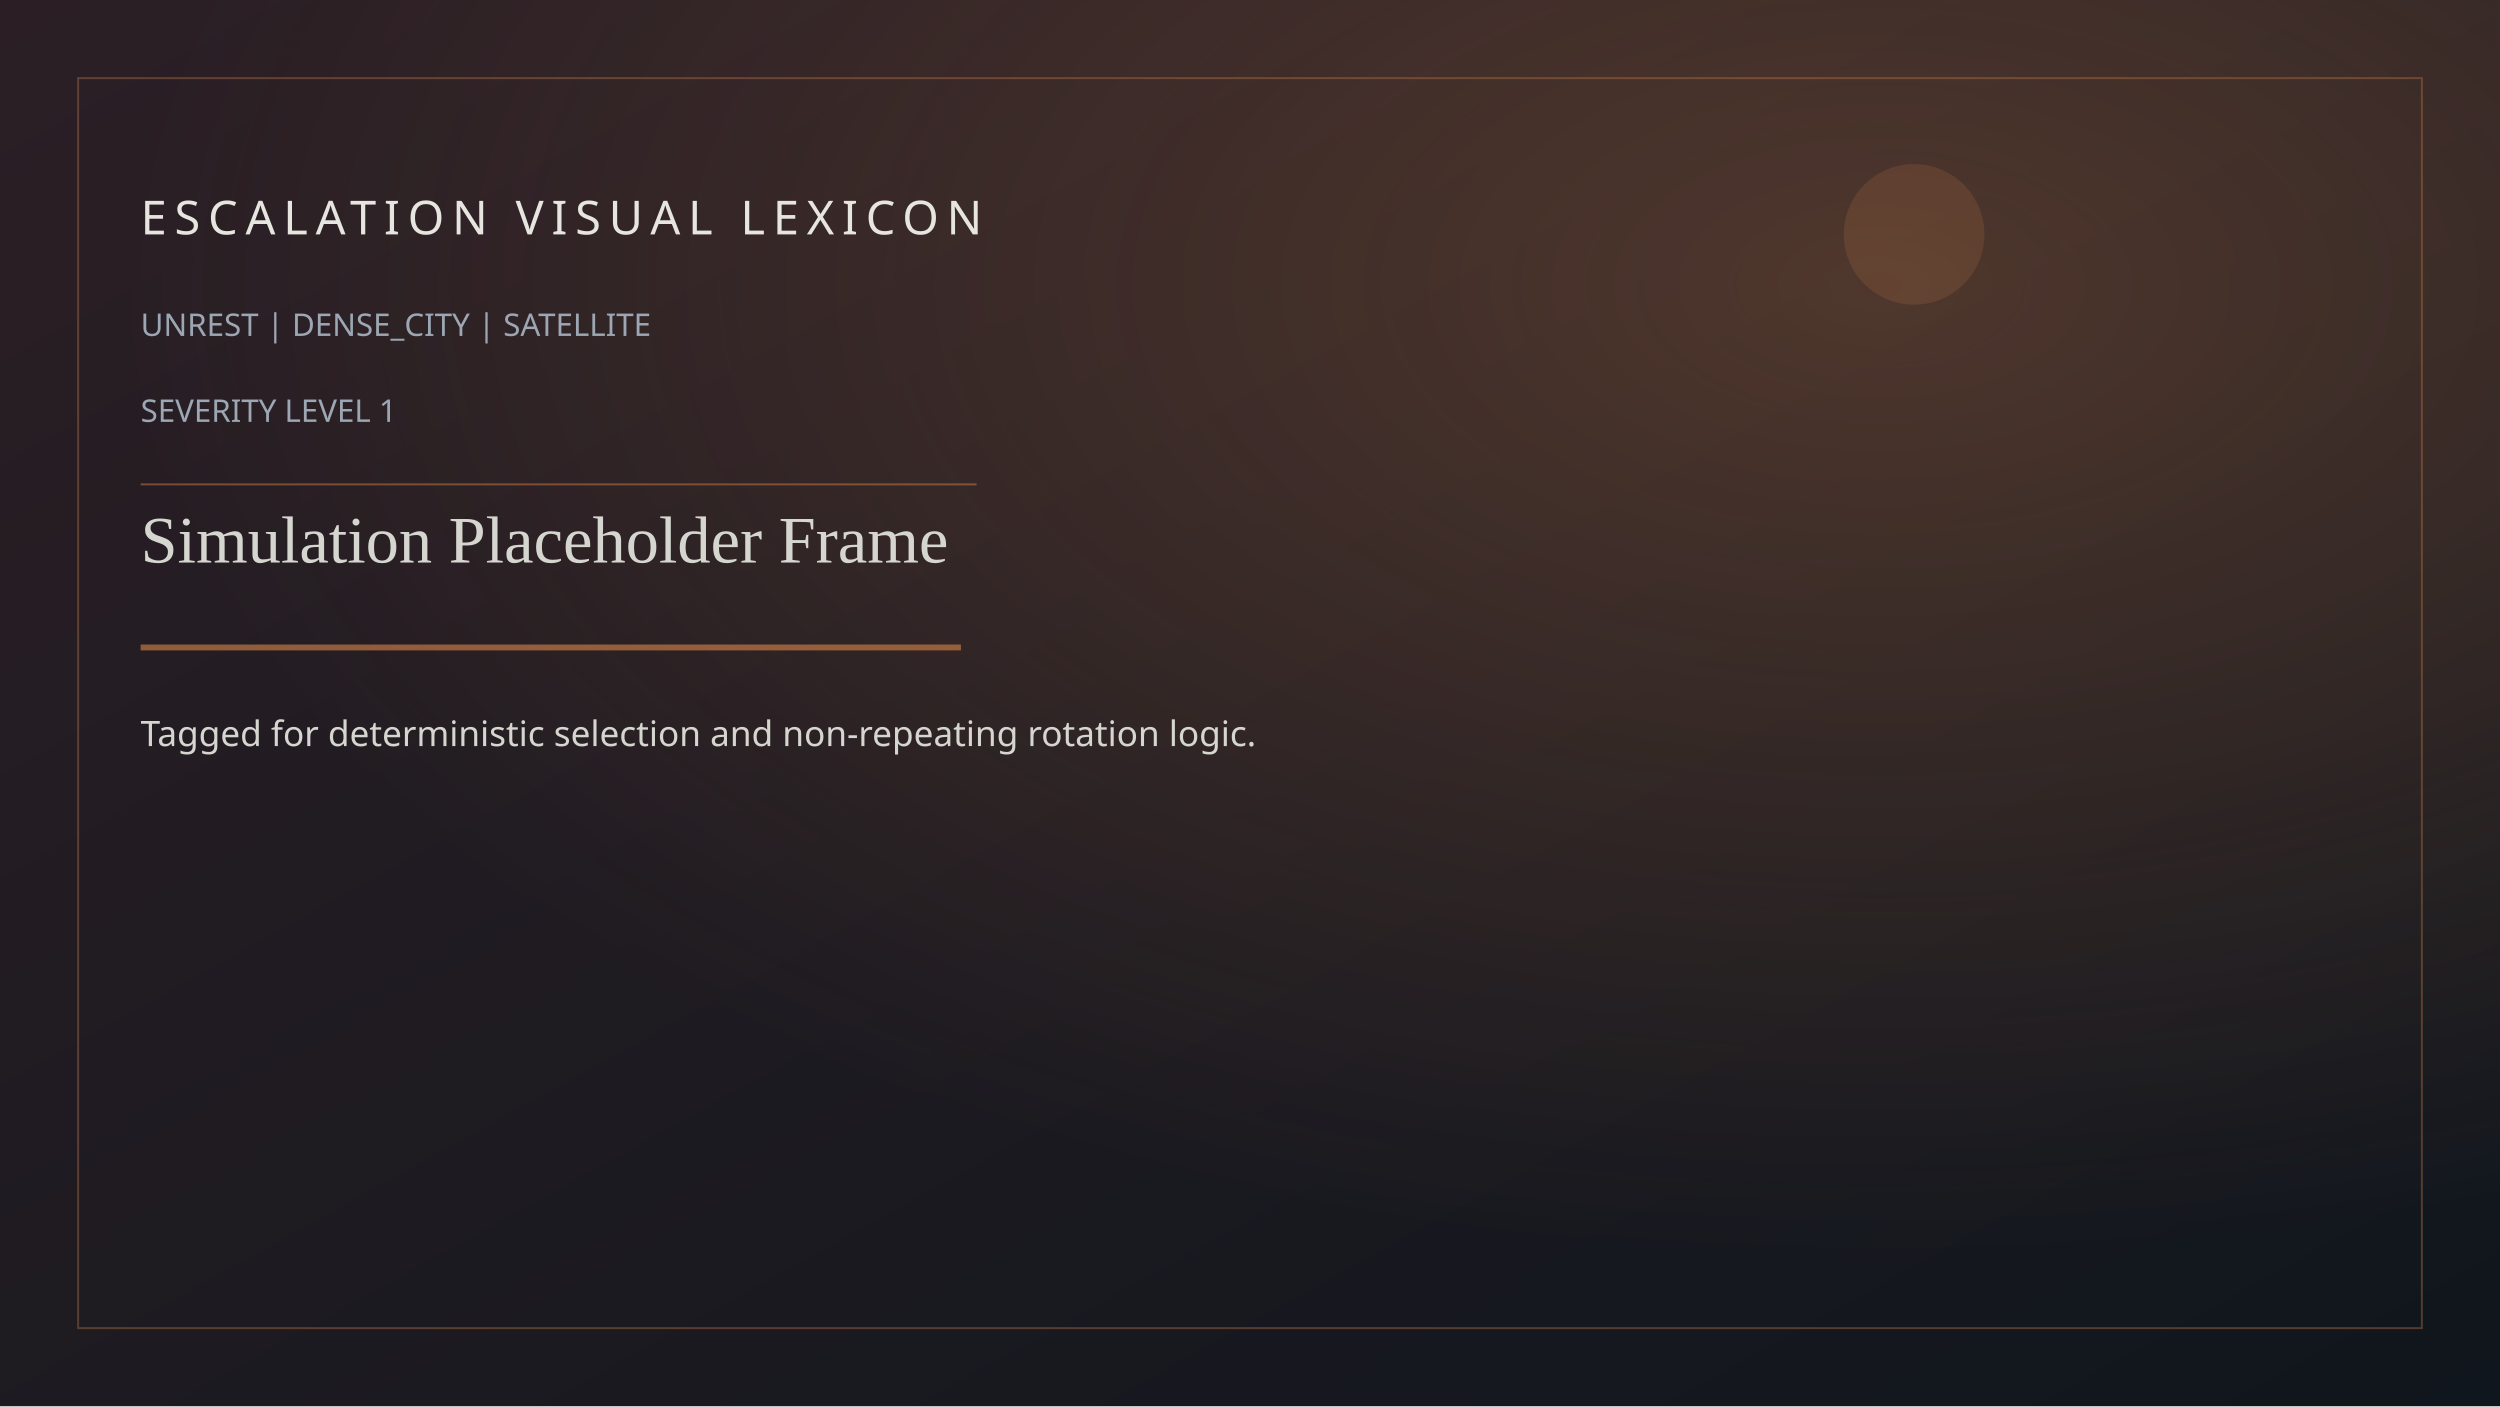
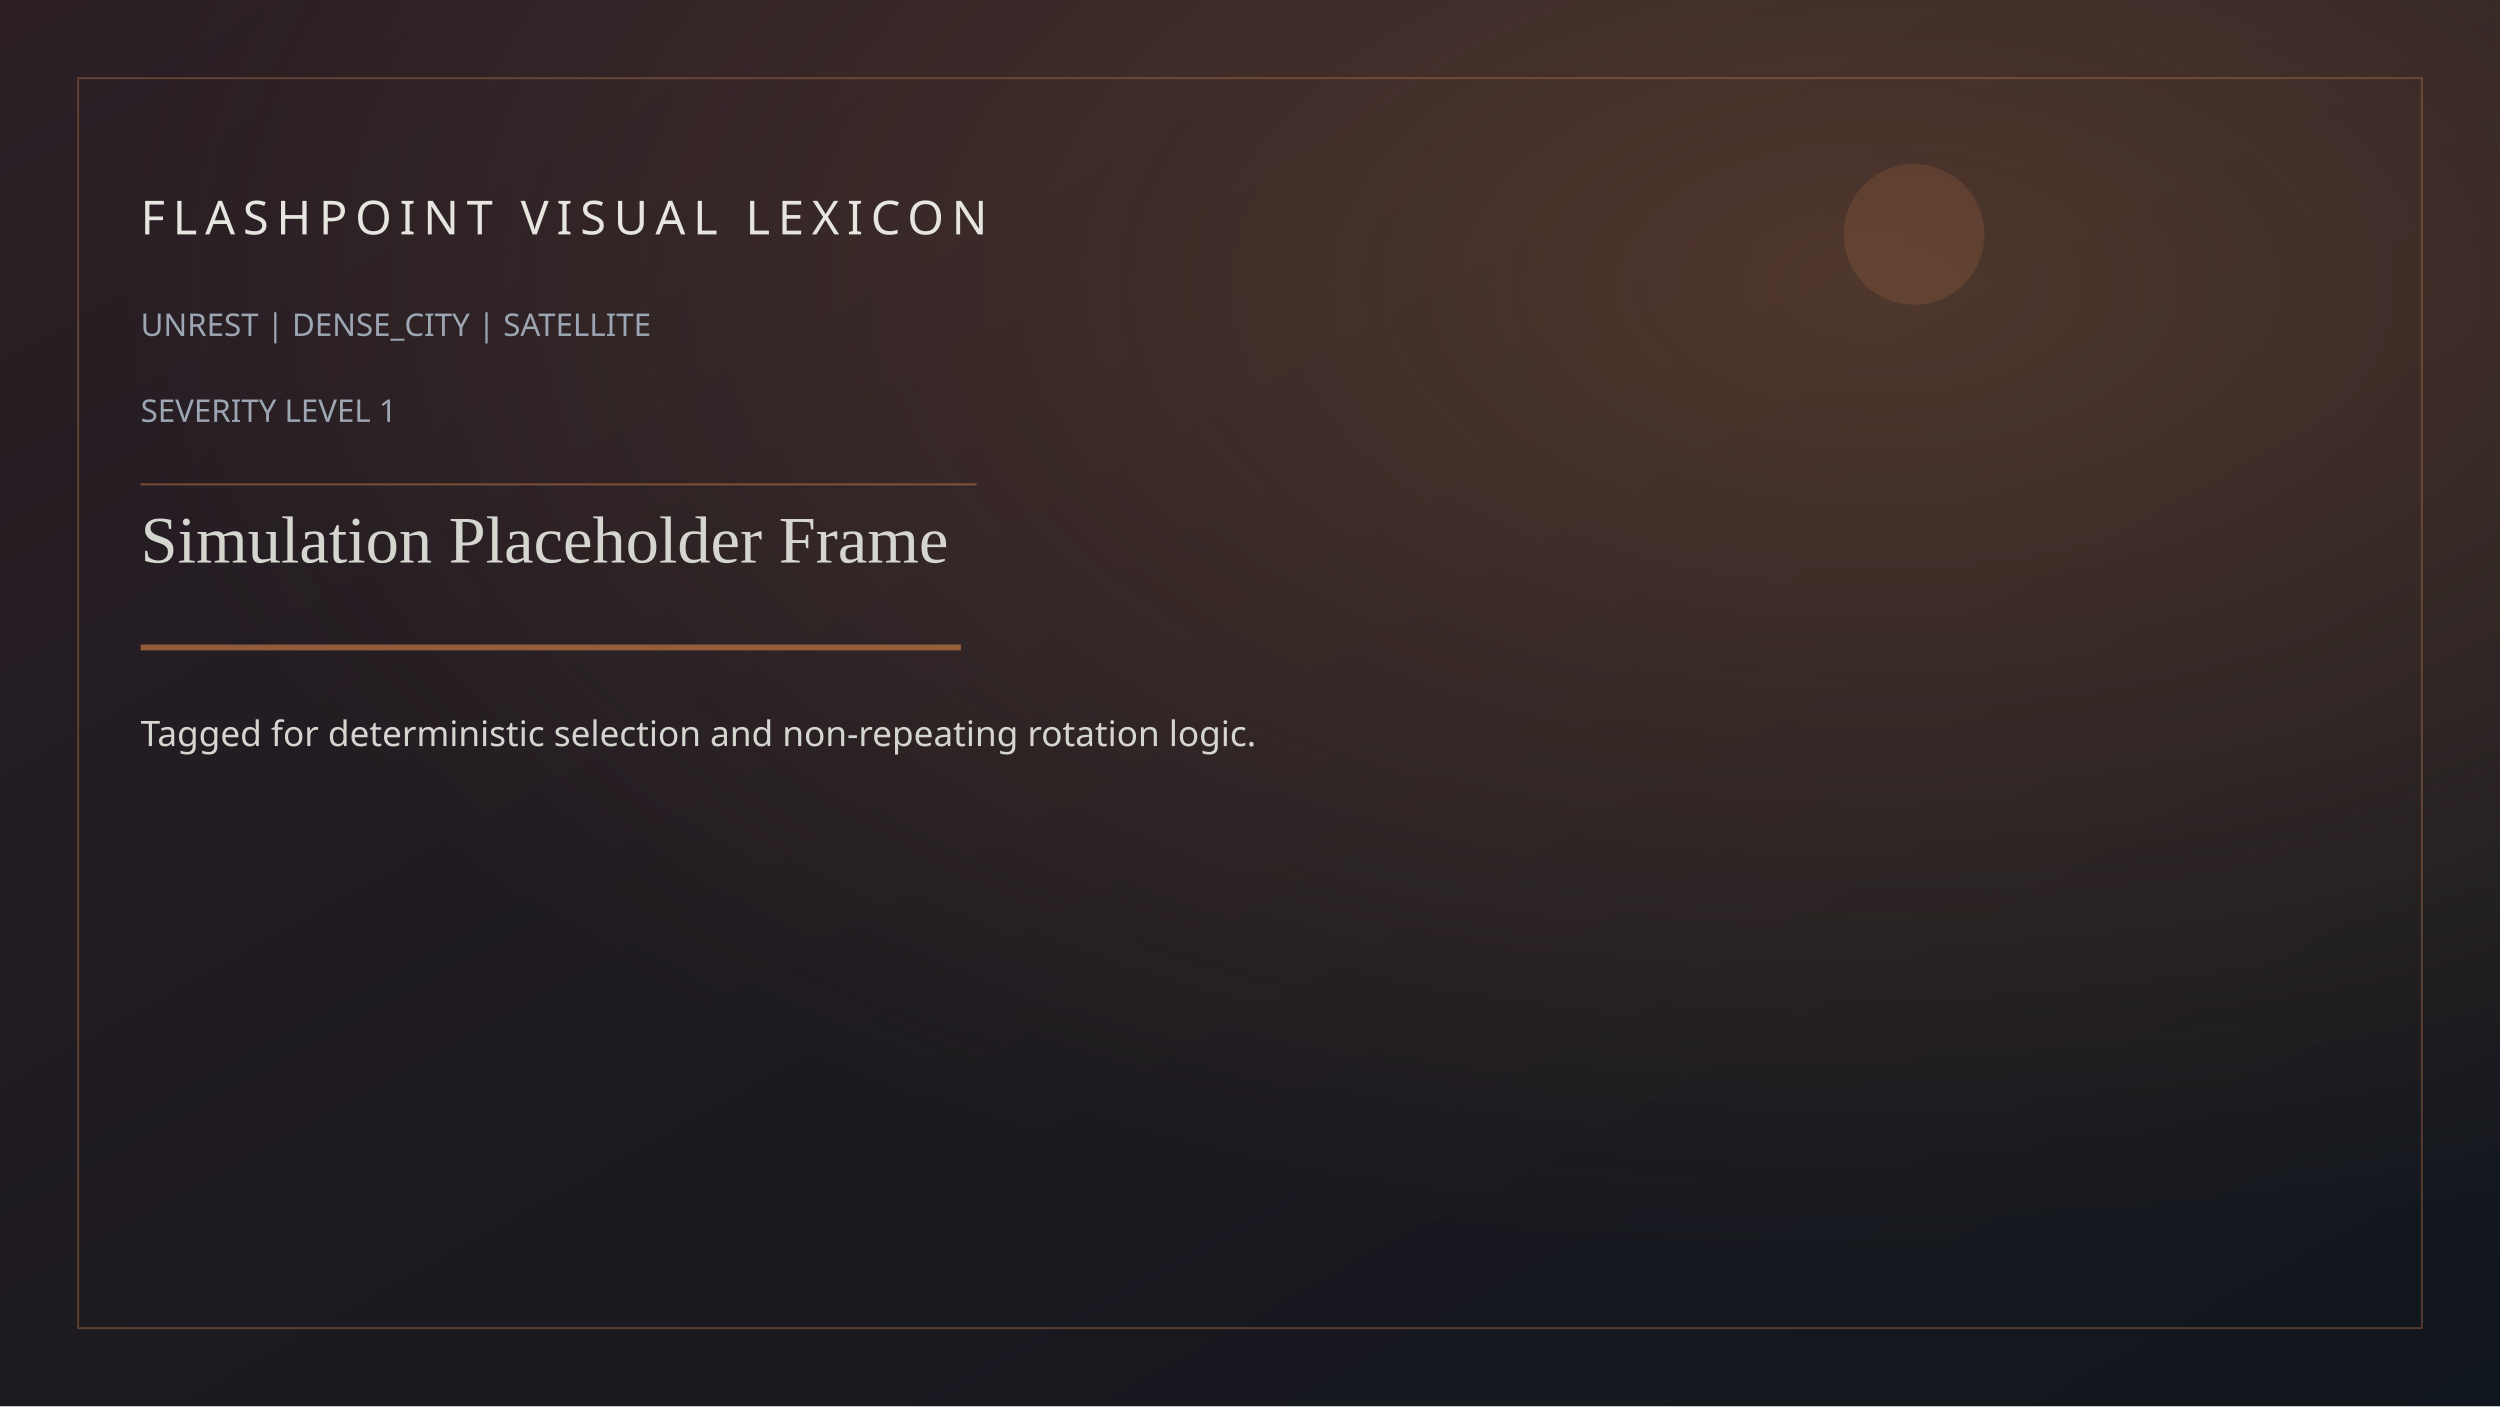
<svg xmlns="http://www.w3.org/2000/svg" width="1280" height="720" viewBox="0 0 1280 720">
  <defs>
    <linearGradient id="grad" x1="0" y1="0" x2="1" y2="1">
      <stop offset="0%" stop-color="#2b1f25" />
      <stop offset="100%" stop-color="#10161d" />
    </linearGradient>
    <radialGradient id="glow" cx="75%" cy="20%" r="70%">
      <stop offset="0%" stop-color="#cc7f49" stop-opacity="0.28" />
      <stop offset="100%" stop-color="#cc7f49" stop-opacity="0" />
    </radialGradient>
  </defs>
  <rect width="1280" height="720" fill="url(#grad)" />
  <rect width="1280" height="720" fill="url(#glow)" />
  <rect x="40" y="40" width="1200" height="640" fill="none" stroke="#cc7f49" stroke-opacity="0.36" />
  <circle cx="980" cy="120" r="36" fill="#cc7f49" fill-opacity="0.17" />
-   <text x="72" y="120" fill="#e6e5df" font-family="IBM Plex Sans, sans-serif" font-size="24" letter-spacing="4">ESCALATION VISUAL LEXICON</text>
+   <text x="72" y="120" fill="#e6e5df" font-family="IBM Plex Sans, sans-serif" font-size="24" letter-spacing="4">FLASHPOINT VISUAL LEXICON</text>
  <text x="72" y="172" fill="#9ca7b3" font-family="IBM Plex Sans, sans-serif" font-size="16">UNREST | DENSE_CITY | SATELLITE</text>
  <text x="72" y="216" fill="#9ca7b3" font-family="IBM Plex Sans, sans-serif" font-size="16">SEVERITY LEVEL 1</text>
  <line x1="72" y1="248" x2="500" y2="248" stroke="#cc7f49" stroke-opacity="0.5" />
  <text x="72" y="288" fill="#d6d6d0" font-family="Source Serif 4, serif" font-size="34">Simulation Placeholder Frame</text>
  <rect x="72" y="330" width="420" height="3" fill="#cc7f49" fill-opacity="0.65" />
  <text x="72" y="382" fill="#d6d6d0" font-family="IBM Plex Sans, sans-serif" font-size="18">Tagged for deterministic selection and non-repeating rotation logic.</text>
</svg>
